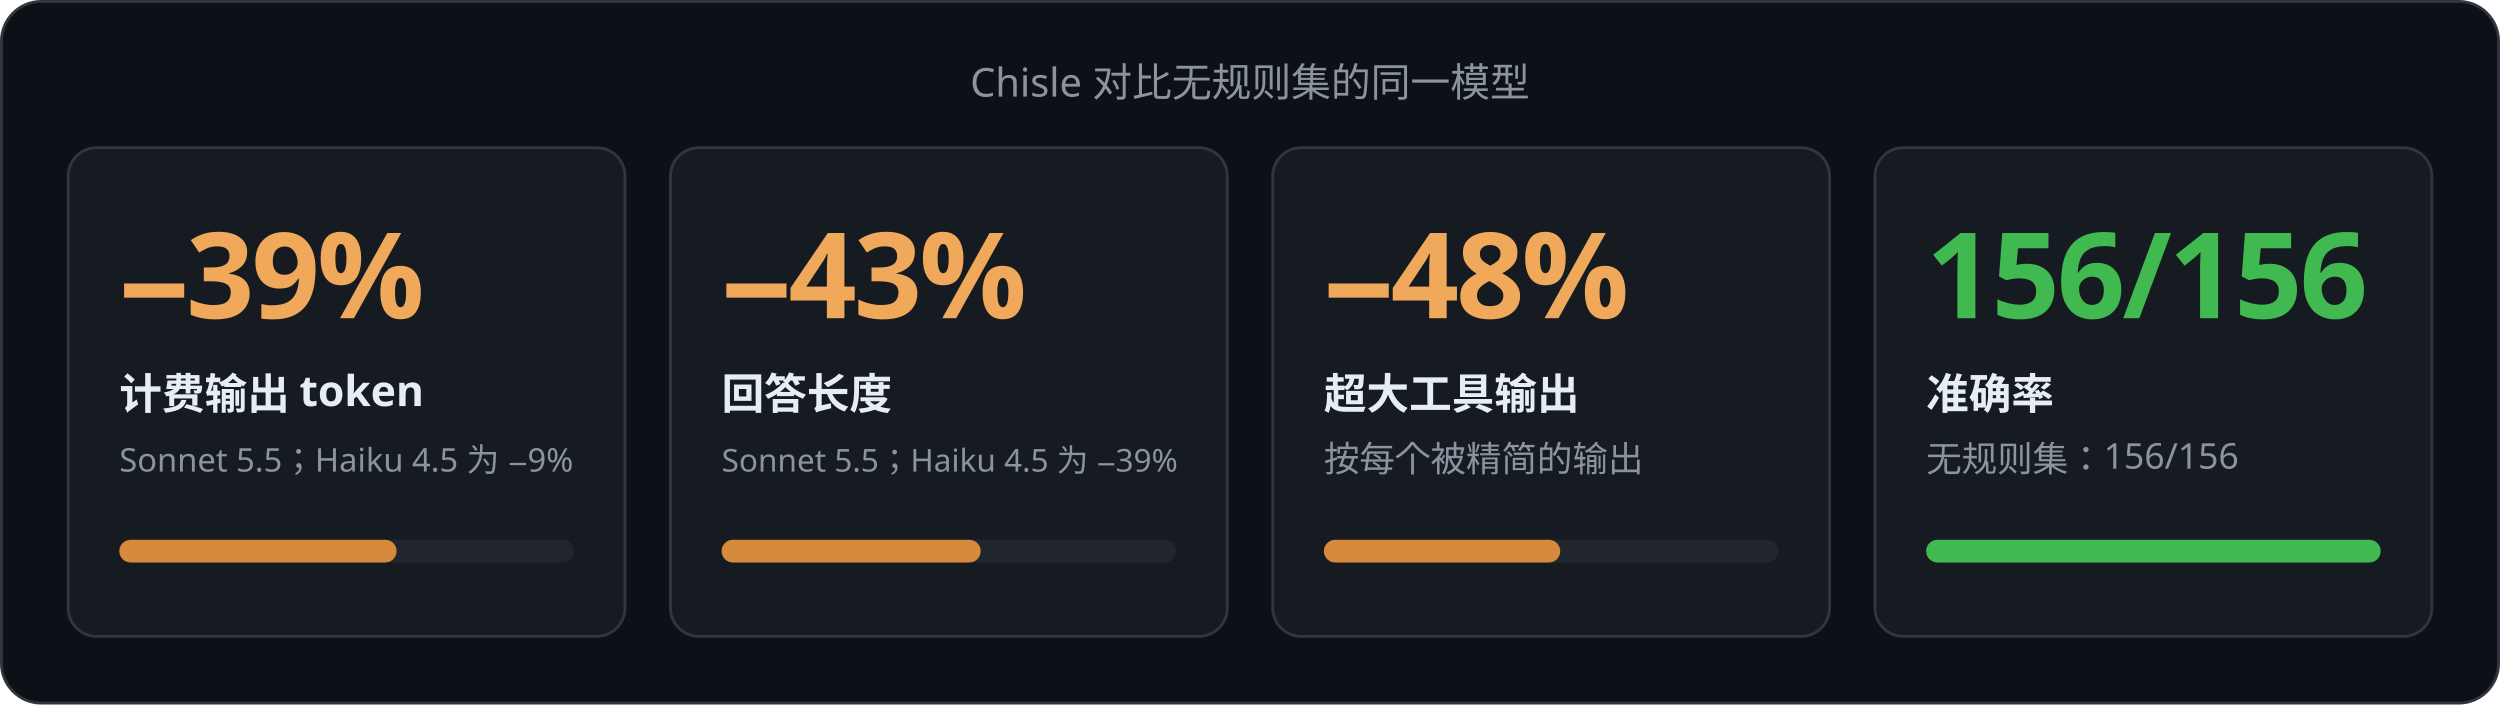
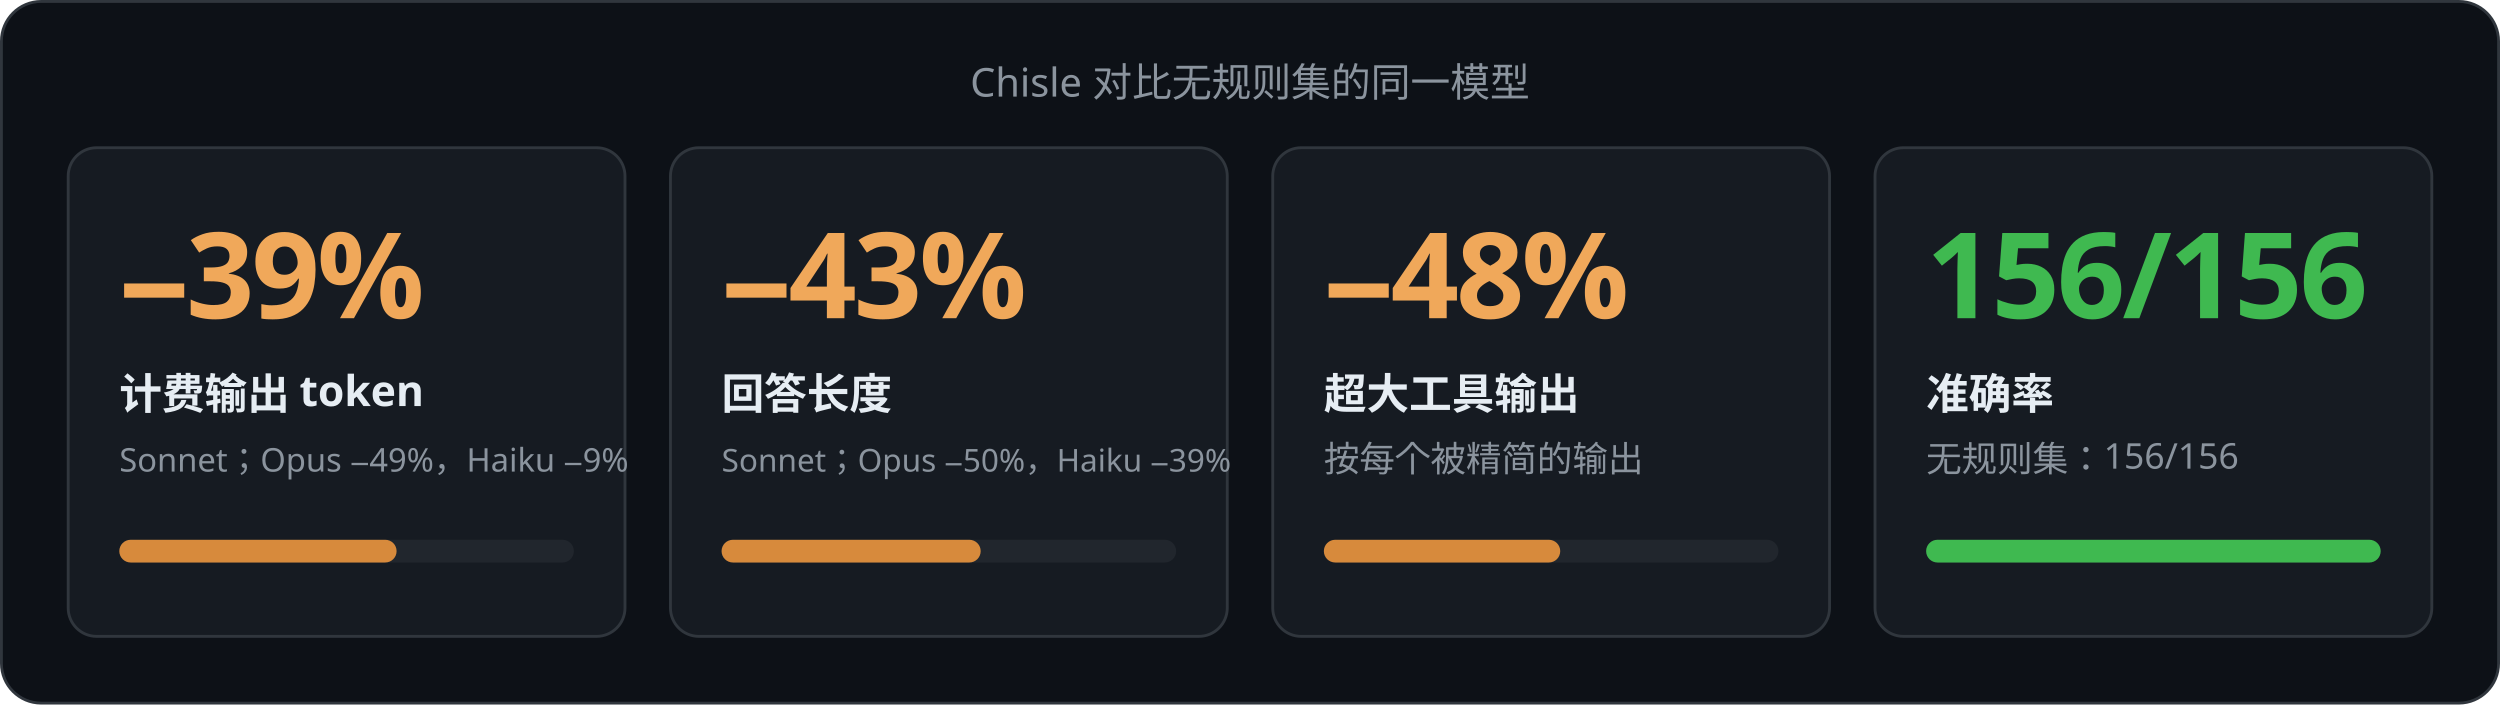
- <svg xmlns="http://www.w3.org/2000/svg" width="880" height="248" viewBox="0 0 880 248" font-family="-apple-system,BlinkMacSystemFont,'Segoe UI','Noto Sans',Helvetica,Arial,sans-serif" xml:space="preserve" role="img" aria-label="Chisle versus the same model with no ruleset, on Sonnet 5.5: 39% fewer billed output tokens (Haiku 4.5: 9%), answers 43% shorter (Haiku 4.5: 39%), oversized tool output 48% smaller, accuracy 156 of 156, the same as the bare model.">
+ <svg xmlns="http://www.w3.org/2000/svg" width="880" height="248" viewBox="0 0 880 248" font-family="-apple-system,BlinkMacSystemFont,'Segoe UI','Noto Sans',Helvetica,Arial,sans-serif" xml:space="preserve" role="img" aria-label="Chisle versus the same model with no ruleset, on Sonnet 5.5: 39% fewer billed output tokens (Opus 5.5: 49%, Haiku 4.5: 9%), answers 43% shorter (Opus 5.5: 50%, Haiku 4.5: 39%), oversized tool output 48% smaller, accuracy 156 of 156, the same as the bare model.">
  <rect x="0.5" y="0.5" width="879" height="247" rx="14" fill="#0d1117" stroke="#30363d" />
  <text x="440" y="34" font-size="14" fill="#8b949e" text-anchor="middle">Chisle 对比无规则集的同一模型</text>
  <g>
    <animate attributeName="opacity" values="0;0;1" keyTimes="0;0.000;1" dur="0.6s" fill="freeze" />
    <animateTransform attributeName="transform" type="translate" values="0 10;0 10;0 0" keyTimes="0;0.000;1" dur="0.6s" fill="freeze" calcMode="spline" keySplines="0 0 1 1;0.2 0.7 0.2 1" />
    <rect x="24" y="52" width="196" height="172" rx="10" fill="#161b22" stroke="#30363d" />
    <text x="42" y="112" font-size="42" font-weight="800" letter-spacing="-1" fill="#f0a85a">−39%</text>
    <text x="42" y="144" font-size="15" font-weight="600" fill="#e6edf3">计费输出 token</text>
-     <text x="42" y="166" font-size="11.5" fill="#8b949e">Sonnet 5.5；Haiku 4.5 为 −9%</text>
+     <text x="42" y="166" font-size="11.5" fill="#8b949e">Sonnet；Opus −49%，Haiku −9%</text>
    <rect x="42" y="190" width="160" height="8" rx="4" fill="#21262d" />
    <rect x="42" y="190" width="97.6" height="8" rx="4" fill="#d78a3c">
      <animate attributeName="width" values="160;160;97.6;97.6" keyTimes="0;0.2;0.5;1" dur="5s" repeatCount="indefinite" calcMode="spline" keySplines="0.4 0 0.2 1;0.4 0 0.2 1;0.4 0 0.2 1" />
    </rect>
  </g>
  <g>
    <animate attributeName="opacity" values="0;0;1" keyTimes="0;0.200;1" dur="0.75s" fill="freeze" />
    <animateTransform attributeName="transform" type="translate" values="0 10;0 10;0 0" keyTimes="0;0.200;1" dur="0.75s" fill="freeze" calcMode="spline" keySplines="0 0 1 1;0.2 0.7 0.2 1" />
    <rect x="236" y="52" width="196" height="172" rx="10" fill="#161b22" stroke="#30363d" />
    <text x="254" y="112" font-size="42" font-weight="800" letter-spacing="-1" fill="#f0a85a">−43%</text>
    <text x="254" y="144" font-size="15" font-weight="600" fill="#e6edf3">回答长度</text>
-     <text x="254" y="166" font-size="11.1" fill="#8b949e">Sonnet 5.5；Haiku 4.5 为 −39%</text>
+     <text x="254" y="166" font-size="11.1" fill="#8b949e">Sonnet；Opus −50%，Haiku −39%</text>
    <rect x="254" y="190" width="160" height="8" rx="4" fill="#21262d" />
    <rect x="254" y="190" width="91.2" height="8" rx="4" fill="#d78a3c">
      <animate attributeName="width" values="160;160;91.2;91.2" keyTimes="0;0.2;0.5;1" dur="5s" repeatCount="indefinite" calcMode="spline" keySplines="0.4 0 0.2 1;0.4 0 0.2 1;0.4 0 0.2 1" />
    </rect>
  </g>
  <g>
    <animate attributeName="opacity" values="0;0;1" keyTimes="0;0.333;1" dur="0.9s" fill="freeze" />
    <animateTransform attributeName="transform" type="translate" values="0 10;0 10;0 0" keyTimes="0;0.333;1" dur="0.9s" fill="freeze" calcMode="spline" keySplines="0 0 1 1;0.2 0.7 0.2 1" />
    <rect x="448" y="52" width="196" height="172" rx="10" fill="#161b22" stroke="#30363d" />
    <text x="466" y="112" font-size="42" font-weight="800" letter-spacing="-1" fill="#f0a85a">−48%</text>
    <text x="466" y="144" font-size="15" font-weight="600" fill="#e6edf3">超大工具输出</text>
    <text x="466" y="166" font-size="12.5" fill="#8b949e">按每个被精简的输出</text>
    <rect x="466" y="190" width="160" height="8" rx="4" fill="#21262d" />
    <rect x="466" y="190" width="83.2" height="8" rx="4" fill="#d78a3c">
      <animate attributeName="width" values="160;160;83.2;83.2" keyTimes="0;0.2;0.5;1" dur="5s" repeatCount="indefinite" calcMode="spline" keySplines="0.4 0 0.2 1;0.4 0 0.2 1;0.4 0 0.2 1" />
    </rect>
  </g>
  <g>
    <animate attributeName="opacity" values="0;0;1" keyTimes="0;0.429;1" dur="1.05s" fill="freeze" />
    <animateTransform attributeName="transform" type="translate" values="0 10;0 10;0 0" keyTimes="0;0.429;1" dur="1.05s" fill="freeze" calcMode="spline" keySplines="0 0 1 1;0.2 0.7 0.2 1" />
    <rect x="660" y="52" width="196" height="172" rx="10" fill="#161b22" stroke="#30363d" />
    <text x="678" y="112" font-size="42" font-weight="800" letter-spacing="-1" fill="#3fb950">156/156</text>
    <text x="678" y="144" font-size="15" font-weight="600" fill="#e6edf3">准确率</text>
    <text x="678" y="166" font-size="12.5" fill="#8b949e">无规则集：156/156</text>
    <rect x="678" y="190" width="160" height="8" rx="4" fill="#21262d" />
    <rect x="678" y="190" width="160" height="8" rx="4" fill="#3fb950" />
  </g>
</svg>
